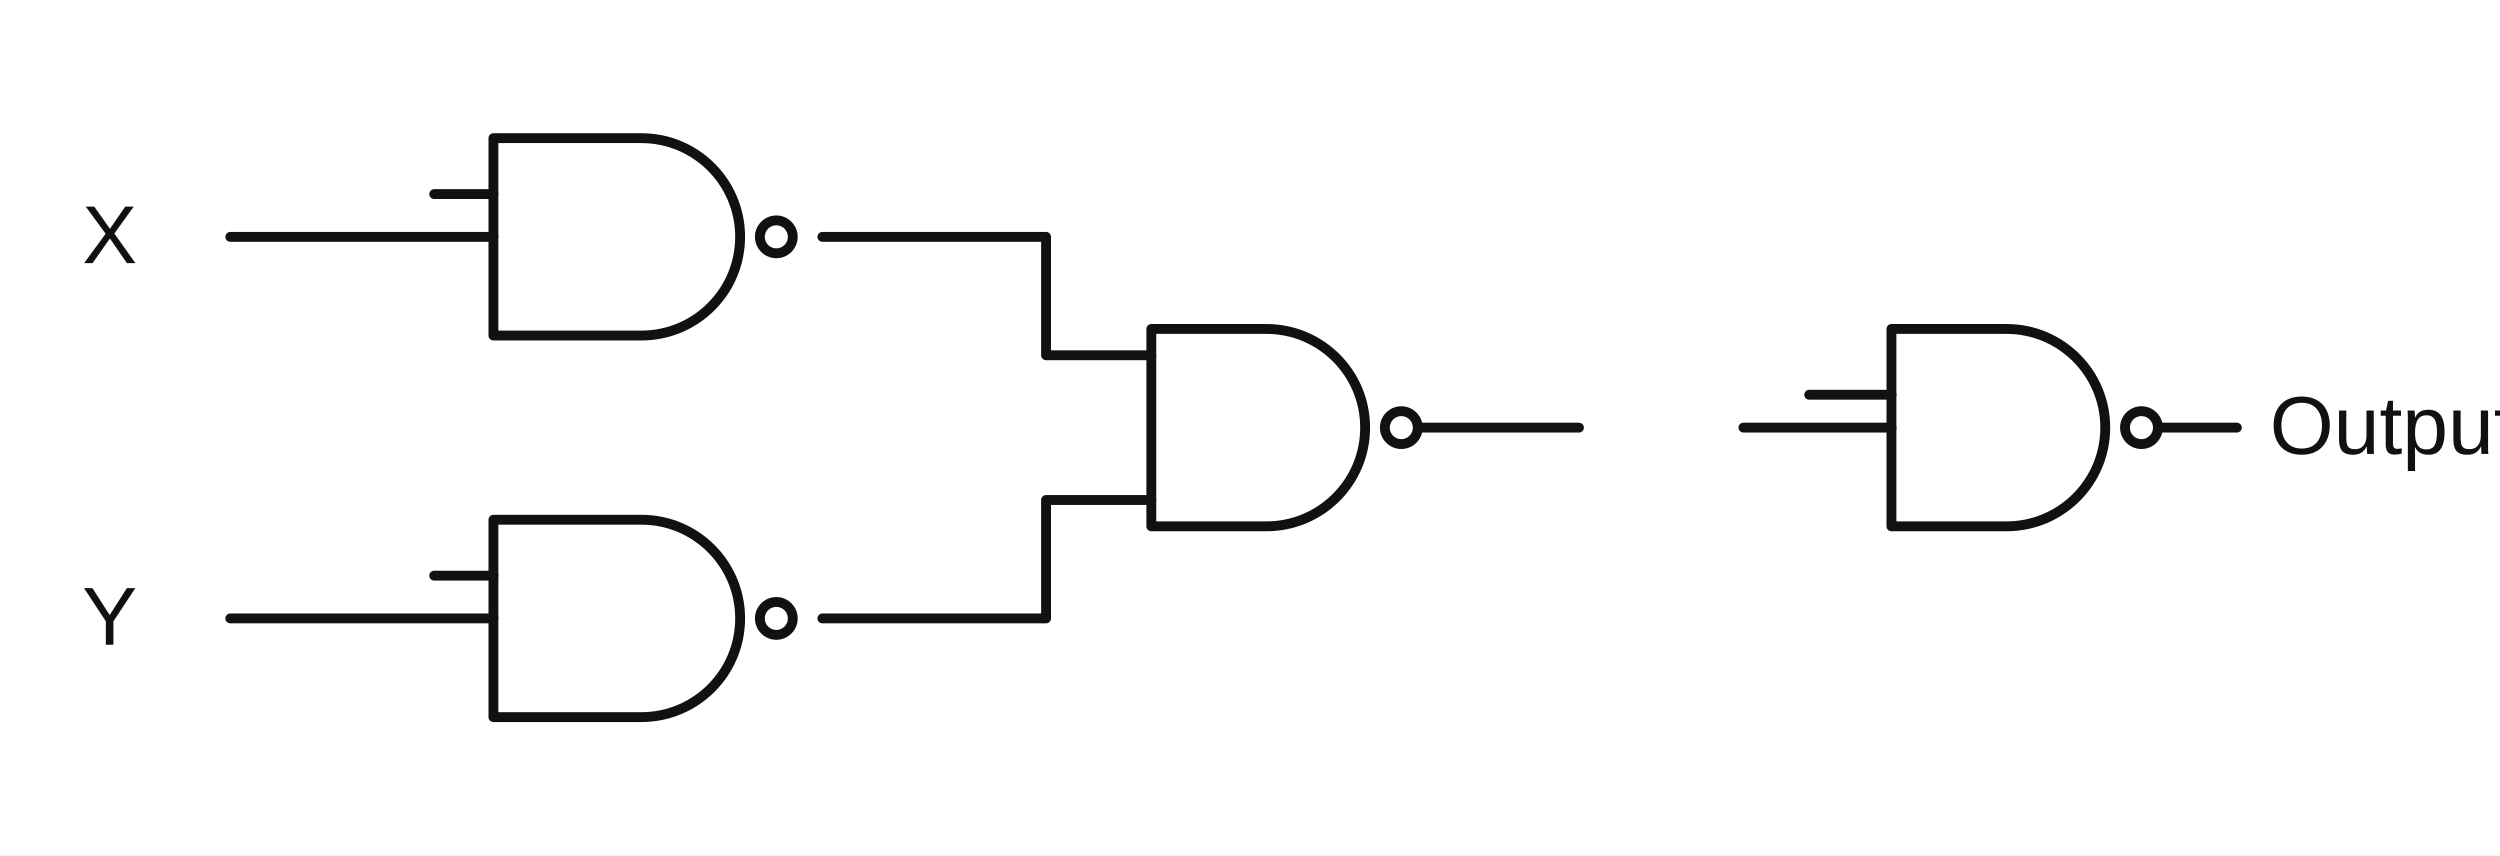
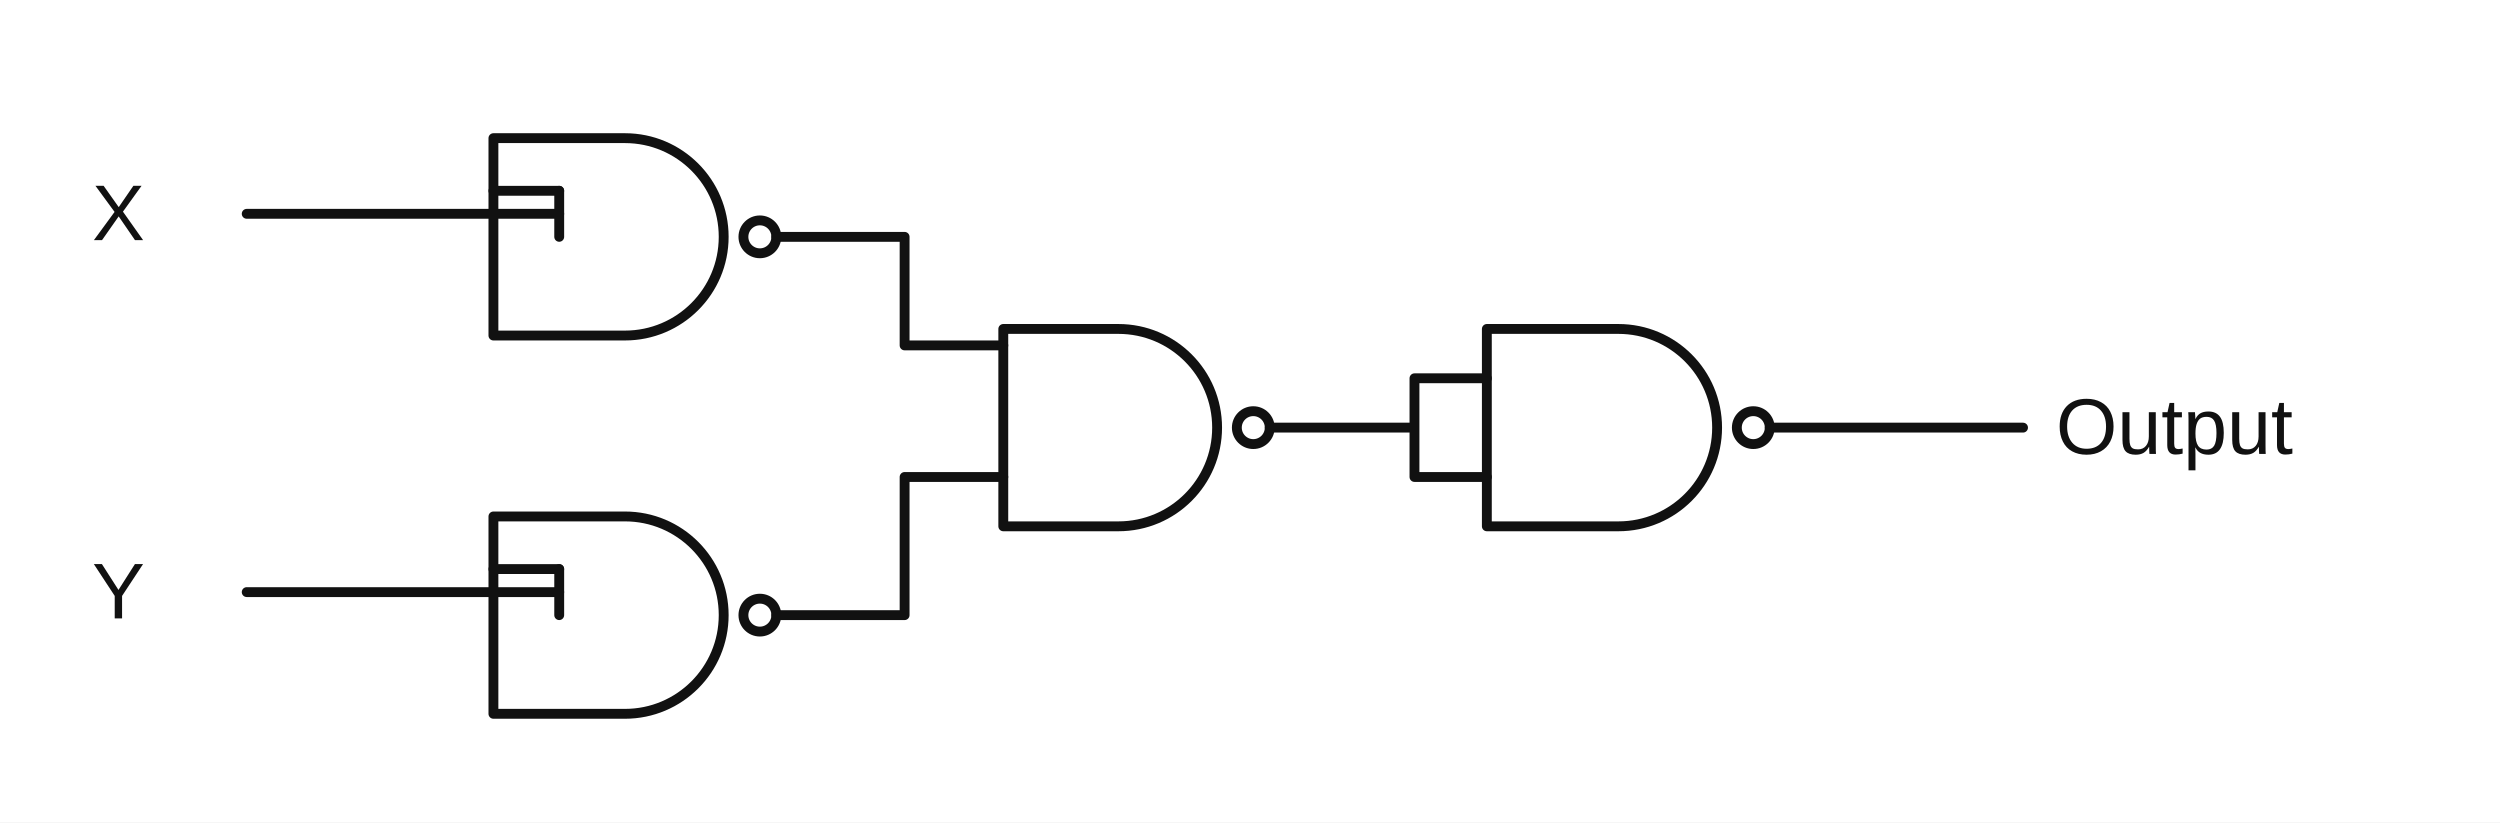
- <svg xmlns="http://www.w3.org/2000/svg" width="760" height="260" viewBox="0 0 760 260" role="img" aria-labelledby="title desc">
-   <rect width="760" height="260" fill="#fff" />
-   <g stroke="#111" stroke-width="3" fill="none" stroke-linecap="round" stroke-linejoin="round">
-     <path d="M70 72 H150 M70 188 H150" />
-     <path d="M250 72 H318 V108 H350" />
-     <path d="M250 188 H318 V152 H350" />
-     <path d="M430 130 H480" />
-     <path d="M530 130 H575" />
-     <path d="M650 130 H680" />
-     <path d="M150 42 H195 A30 30 0 0 1 225 72 A30 30 0 0 1 195 102 H150 Z" />
-     <path d="M150 158 H195 A30 30 0 0 1 225 188 A30 30 0 0 1 195 218 H150 Z" />
-     <path d="M350 100 H385 A30 30 0 0 1 415 130 A30 30 0 0 1 385 160 H350 Z" />
-     <path d="M575 100 H610 A30 30 0 0 1 640 130 A30 30 0 0 1 610 160 H575 Z" />
-     <circle cx="236" cy="72" r="5" fill="#fff" />
-     <circle cx="236" cy="188" r="5" fill="#fff" />
-     <circle cx="426" cy="130" r="5" fill="#fff" />
-     <circle cx="651" cy="130" r="5" fill="#fff" />
-     <path d="M132 59 H150 M132 175 H150 M550 120 H575" />
+ <svg xmlns="http://www.w3.org/2000/svg" width="760" height="250" viewBox="0 0 760 250" role="img" aria-labelledby="title desc">
+   <rect width="760" height="250" fill="white" />
+   <g fill="none" stroke="#111" stroke-width="3" stroke-linecap="round" stroke-linejoin="round">
+     <path d="M75 65 H150 M75 180 H150" />
+     <path d="M150 42 H190 A30 30 0 0 1 220 72 A30 30 0 0 1 190 102 H150 Z" />
+     <path d="M150 157 H190 A30 30 0 0 1 220 187 A30 30 0 0 1 190 217 H150 Z" />
+     <path d="M150 65 H170 M150 58 H170 M150 180 H170 M150 173 H170" />
+     <path d="M170 58 V72 M170 173 V187" />
+     <circle cx="231" cy="72" r="5" fill="white" />
+     <circle cx="231" cy="187" r="5" fill="white" />
+     <path d="M236 72 H275 V105 H305 M236 187 H275 V145 H305" />
+     <path d="M305 100 H340 A30 30 0 0 1 370 130 A30 30 0 0 1 340 160 H305 Z" />
+     <circle cx="381" cy="130" r="5" fill="white" />
+     <path d="M386 130 H430 M430 130 V115 H452 M430 130 V145 H452" />
+     <path d="M452 100 H492 A30 30 0 0 1 522 130 A30 30 0 0 1 492 160 H452 Z" />
+     <circle cx="533" cy="130" r="5" fill="white" />
+     <path d="M538 130 H615" />
  </g>
-   <g fill="#111" font-family="Arial, Helvetica, sans-serif" font-size="25">
-     <text x="25" y="80">X</text>
-     <text x="25" y="196">Y</text>
-     <text x="690" y="138">Output</text>
+   <g fill="#111" font-family="Arial, Helvetica, sans-serif" font-size="24">
+     <text x="28" y="73">X</text>
+     <text x="28" y="188">Y</text>
+     <text x="625" y="138">Output</text>
  </g>
</svg>
